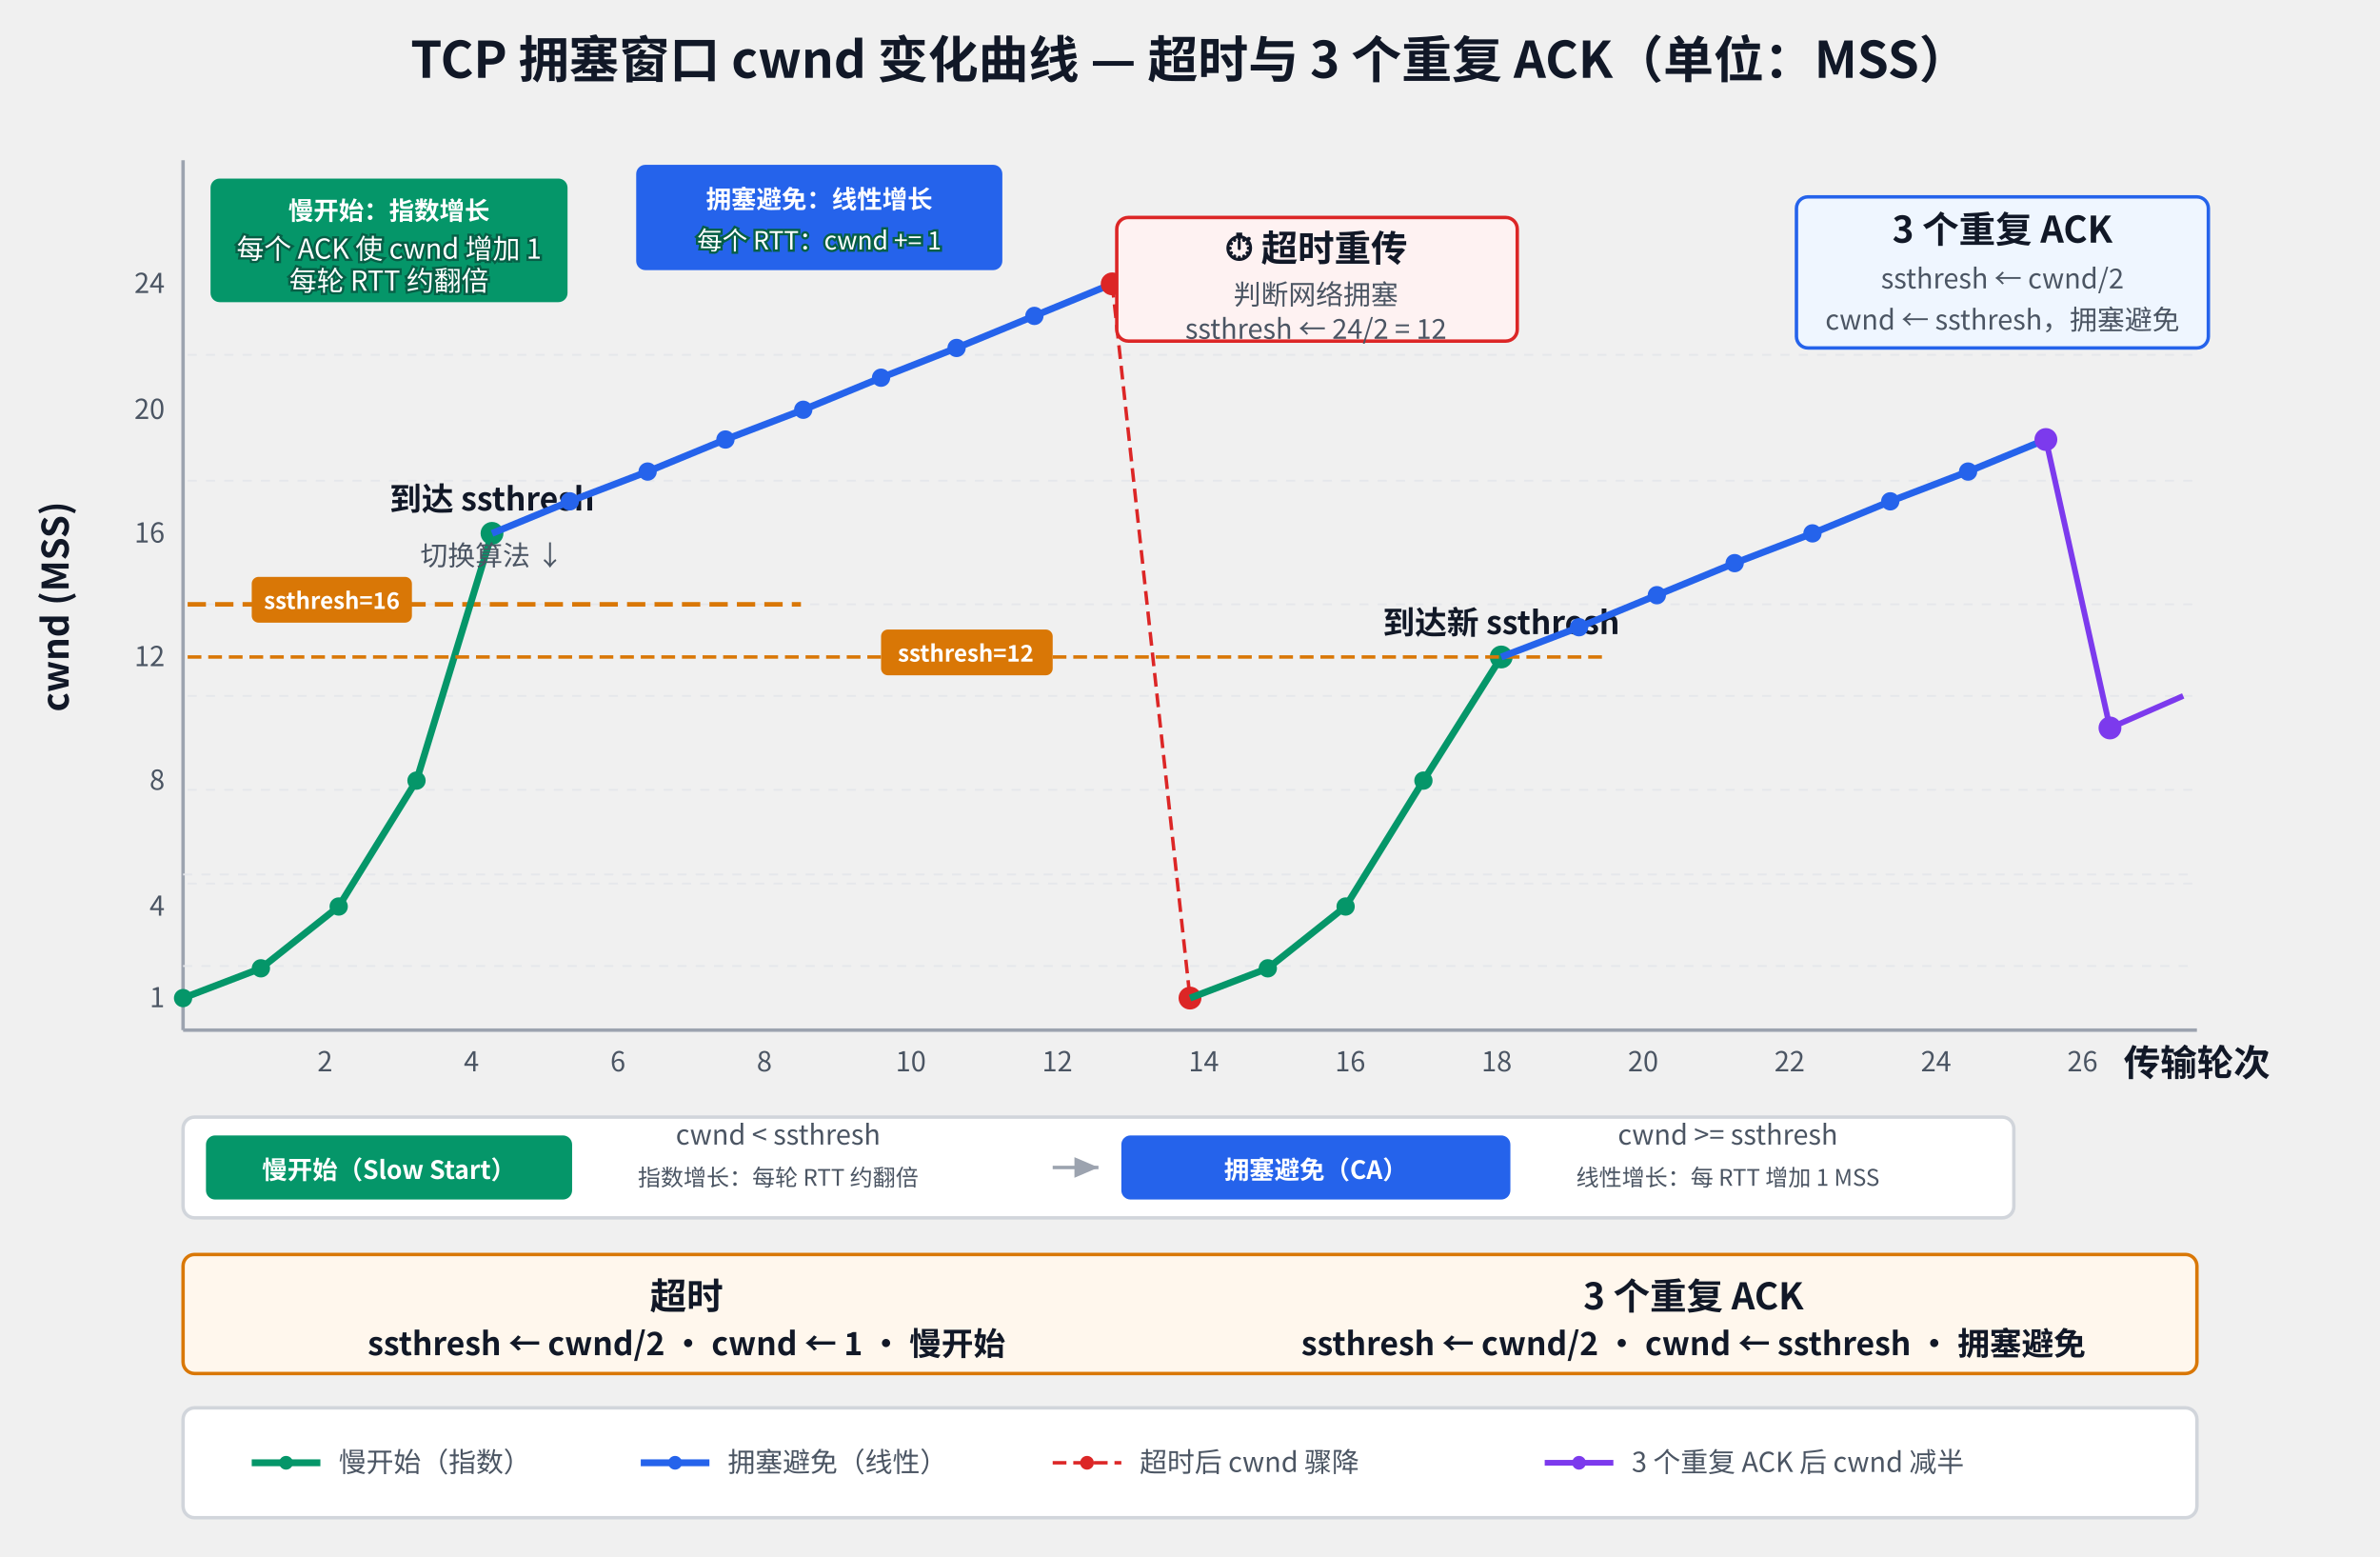
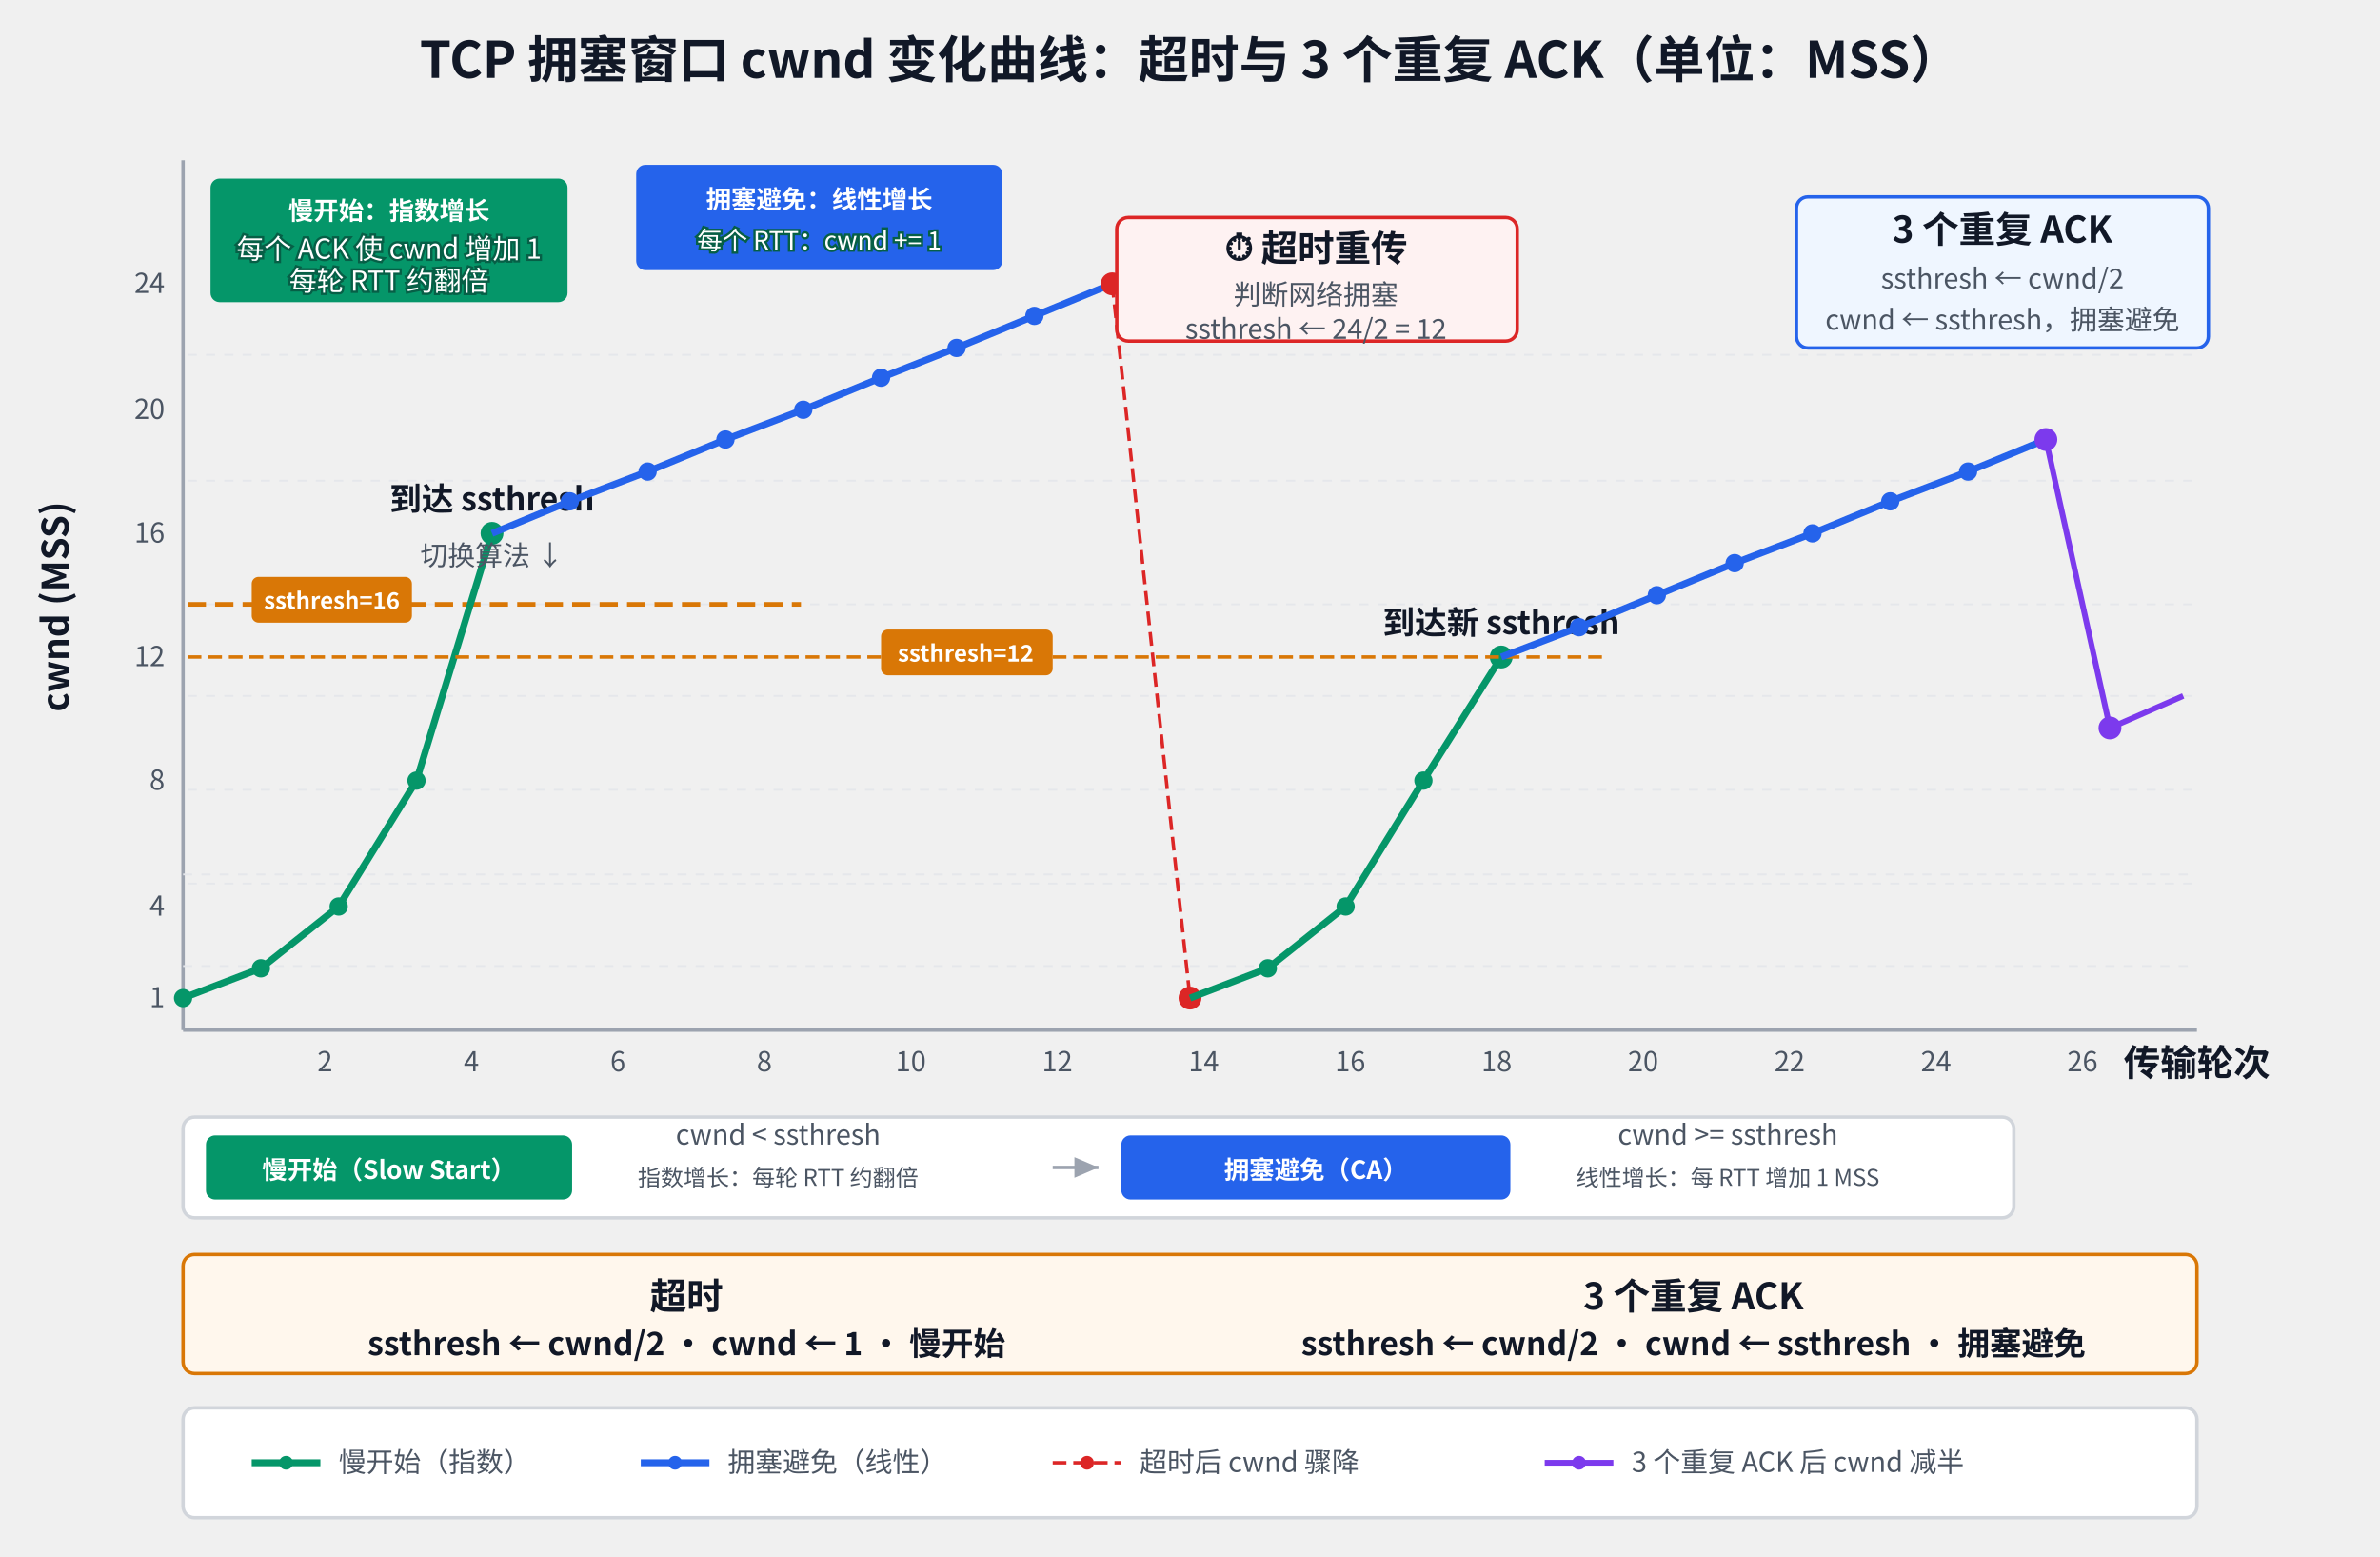
<svg xmlns="http://www.w3.org/2000/svg" width="1040" height="680" viewBox="0 0 1040 680" role="img">
  <style>/* paired-theme-canvas */
svg{background:#f8fafc}
@media(prefers-color-scheme:dark){svg{background:#0b1020}}

    :root{color-scheme:light dark}
    text{font-family:"Microsoft YaHei","Noto Sans CJK SC",Arial,sans-serif}
    .t{font-size:22px;font-weight:700;fill:#111827}
    .sh{font-size:16px;font-weight:700;fill:#111827}
    .ss{font-size:12px;fill:#4b5563}
    .sm{font-size:14px;font-weight:700;fill:#111827}
    .sw{font-size:13px;font-weight:700;fill:#fff}
    .box{fill:#fff;stroke:#d1d5db;stroke-width:1.5}
    .axis{stroke:#9ca3af;stroke-width:1.5}
    .grid{stroke:#e5e7eb;stroke-width:0.8;stroke-dasharray:4,4}
    .cv-ss{fill:none;stroke:#059669;stroke-width:3}
    .cv-ca{fill:none;stroke:#2563eb;stroke-width:3}
    .cv-to{fill:none;stroke:#dc2626;stroke-width:1.5;stroke-dasharray:6,3}
    .cv-fast{fill:none;stroke:#7c3aed;stroke-width:2.5}
    .cv-ss2{fill:none;stroke:#059669;stroke-width:3}
    .cv-ca2{fill:none;stroke:#2563eb;stroke-width:3}
    .dot{fill:#059669}
    .dot-b{fill:#2563eb}
    .dot-r{fill:#dc2626}
    .dot-p{fill:#7c3aed}
    .tag-g{fill:#059669}
    .tag-b{fill:#2563eb}
    .tag-r{fill:#dc2626}
    .tag-a{fill:#d97706}
    .f-blue{fill:#eff6ff;stroke:#2563eb;stroke-width:1.5}
    .f-green{fill:#ecfdf5;stroke:#059669;stroke-width:1.5}
    .f-red{fill:#fef2f2;stroke:#dc2626;stroke-width:1.5}
    .f-amber{fill:#fff7ed;stroke:#d97706;stroke-width:1.5}
    .lb-blue{fill:#dbeafe}
    .lb-green{fill:#d1fae5}
    .lb-red{fill:#fee2e2}
    @media(prefers-color-scheme:dark){
      .t,.sh,.sm{fill:#e5e7eb}
      .ss{fill:#9ca3af}
      .box{fill:#111827;stroke:#374151}
      .axis{stroke:#4b5563}
      .grid{stroke:#1f2937}
      .cv-ss{stroke:#10b981}
      .cv-ca{stroke:#3b82f6}
      .cv-ss2{stroke:#10b981}
      .cv-ca2{stroke:#3b82f6}
      .cv-to{stroke:#f87171}
      .cv-fast{stroke:#c4b5fd}
      .dot{fill:#10b981}
      .dot-b{fill:#3b82f6}
      .dot-r{fill:#f87171}
      .dot-p{fill:#c4b5fd}
      .tag-g{fill:#047857}
      .tag-b{fill:#1d4ed8}
      .tag-r{fill:#b91c1c}
      .tag-a{fill:#b45309}
      .f-blue{fill:#0f1d33;stroke:#1e40af}
      .f-green{fill:#0a1e14;stroke:#047857}
      .f-red{fill:#2e0a0a;stroke:#991b1b}
      .f-amber{fill:#2a1f06;stroke:#92400e}
      .lb-blue{fill:#0c1929}
      .lb-green{fill:#071a10}
      .lb-red{fill:#220808}
    }
    /* contrast-audit-fix */
  .contrast-label{fill:#fff;paint-order:stroke fill;stroke:#065f46;stroke-width:2px}@media(prefers-color-scheme:dark){.contrast-label{stroke:#052e16}}
  </style>
-   <text x="520" y="34" text-anchor="middle" class="t">TCP 拥塞窗口 cwnd 变化曲线 — 超时与 3 个重复 ACK（单位：MSS）</text>
+   <text x="520" y="34" text-anchor="middle" class="t">TCP 拥塞窗口 cwnd 变化曲线：超时与 3 个重复 ACK（单位：MSS）</text>
  <line x1="80" y1="450" x2="960" y2="450" class="axis" />
  <line x1="80" y1="70" x2="80" y2="450" class="axis" />
  <text x="960" y="470" text-anchor="middle" class="sh">传输轮次</text>
  <text x="30" y="265" text-anchor="middle" class="sh" transform="rotate(-90,30,265)">cwnd (MSS)</text>
  <line x1="80" y1="422" x2="960" y2="422" class="grid" />
  <line x1="80" y1="382" x2="960" y2="382" class="grid" />
  <text x="72" y="440" text-anchor="end" class="ss">1</text>
  <text x="72" y="400" text-anchor="end" class="ss">4</text>
  <text x="72" y="345" text-anchor="end" class="ss">8</text>
  <text x="72" y="291" text-anchor="end" class="ss">12</text>
  <text x="72" y="237" text-anchor="end" class="ss">16</text>
  <text x="72" y="183" text-anchor="end" class="ss">20</text>
  <text x="72" y="128" text-anchor="end" class="ss">24</text>
  <line x1="82" y1="386" x2="960" y2="386" class="grid" />
  <line x1="82" y1="345" x2="960" y2="345" class="grid" />
  <line x1="82" y1="304" x2="960" y2="304" class="grid" />
  <line x1="82" y1="264" x2="960" y2="264" class="grid" />
  <line x1="82" y1="210" x2="960" y2="210" class="grid" />
  <line x1="82" y1="155" x2="960" y2="155" class="grid" />
  <line x1="82" y1="264" x2="350" y2="264" stroke="#d97706" stroke-width="2" stroke-dasharray="8,4" />
  <rect x="110" y="252" width="70" height="20" rx="3" class="tag-a" />
  <text x="145" y="266" text-anchor="middle" class="sw" style="font-size:10px;">ssthresh=16</text>
  <text x="142" y="468" text-anchor="middle" class="ss">2</text>
  <text x="206" y="468" text-anchor="middle" class="ss">4</text>
  <text x="270" y="468" text-anchor="middle" class="ss">6</text>
  <text x="334" y="468" text-anchor="middle" class="ss">8</text>
  <text x="398" y="468" text-anchor="middle" class="ss">10</text>
  <text x="462" y="468" text-anchor="middle" class="ss">12</text>
  <text x="526" y="468" text-anchor="middle" class="ss">14</text>
  <text x="590" y="468" text-anchor="middle" class="ss">16</text>
  <text x="654" y="468" text-anchor="middle" class="ss">18</text>
  <text x="718" y="468" text-anchor="middle" class="ss">20</text>
  <text x="782" y="468" text-anchor="middle" class="ss">22</text>
  <text x="846" y="468" text-anchor="middle" class="ss">24</text>
  <text x="910" y="468" text-anchor="middle" class="ss">26</text>
  <polyline points="80,436 114,423 148,396 182,341 215,233" class="cv-ss" />
  <circle cx="80" cy="436" r="4" class="dot" />
  <circle cx="114" cy="423" r="4" class="dot" />
  <circle cx="148" cy="396" r="4" class="dot" />
  <circle cx="182" cy="341" r="4" class="dot" />
  <circle cx="215" cy="233" r="5" class="dot" />
  <text x="215" y="223" text-anchor="middle" class="sm" fill="#059669">到达 ssthresh</text>
  <text x="215" y="247" text-anchor="middle" class="ss" fill="#d97706">切换算法 ↓</text>
  <rect x="92" y="78" width="156" height="54" rx="4" class="tag-g" />
  <text x="170" y="96" text-anchor="middle" class="sw" style="font-size:11px;">慢开始：指数增长</text>
  <text x="170" y="113" text-anchor="middle" class="ss contrast-label">每个 ACK 使 cwnd 增加 1</text>
  <text x="170" y="127" text-anchor="middle" class="ss contrast-label">每轮 RTT 约翻倍</text>
  <polyline points="215,233 249,219 283,206 317,192 351,179 385,165 418,152 452,138 486,124" class="cv-ca" />
  <circle cx="249" cy="219" r="4" class="dot-b" />
  <circle cx="283" cy="206" r="4" class="dot-b" />
  <circle cx="317" cy="192" r="4" class="dot-b" />
  <circle cx="351" cy="179" r="4" class="dot-b" />
  <circle cx="385" cy="165" r="4" class="dot-b" />
  <circle cx="418" cy="152" r="4" class="dot-b" />
  <circle cx="452" cy="138" r="4" class="dot-b" />
  <circle cx="486" cy="124" r="5" class="dot-r" />
  <rect x="278" y="72" width="160" height="46" rx="4" class="tag-b" />
  <text x="358" y="91" text-anchor="middle" class="sw" style="font-size:11px;">拥塞避免：线性增长</text>
  <text x="358" y="109" text-anchor="middle" class="ss contrast-label" style="font-size:11px;">每个 RTT：cwnd += 1</text>
  <line x1="486" y1="124" x2="520" y2="436" class="cv-to" />
  <circle cx="520" cy="436" r="5" class="dot-r" />
  <rect x="488" y="95" width="175" height="54" rx="5" class="f-red" />
  <text x="575" y="114" text-anchor="middle" class="sh" fill="#991b1b">⏱ 超时重传</text>
  <text x="575" y="133" text-anchor="middle" class="ss">判断网络拥塞</text>
  <text x="575" y="148" text-anchor="middle" class="ss">ssthresh ← 24/2 = 12</text>
  <polyline points="520,436 554,423 588,396 622,341 656,287" class="cv-ss2" />
  <circle cx="554" cy="423" r="4" class="dot" />
  <circle cx="588" cy="396" r="4" class="dot" />
  <circle cx="622" cy="341" r="4" class="dot" />
  <circle cx="656" cy="287" r="5" class="dot" />
  <text x="656" y="277" text-anchor="middle" class="sm" fill="#059669">到达新 ssthresh</text>
  <line x1="82" y1="287" x2="700" y2="287" stroke="#d97706" stroke-width="1.5" stroke-dasharray="6,3" />
  <rect x="385" y="275" width="75" height="20" rx="3" class="tag-a" />
  <text x="422" y="289" text-anchor="middle" class="sw" style="font-size:10px;">ssthresh=12</text>
  <polyline points="656,287 690,274 724,260 758,246 792,233 826,219 860,206 894,192" class="cv-ca2" />
  <circle cx="690" cy="274" r="4" class="dot-b" />
  <circle cx="724" cy="260" r="4" class="dot-b" />
  <circle cx="758" cy="246" r="4" class="dot-b" />
  <circle cx="792" cy="233" r="4" class="dot-b" />
  <circle cx="826" cy="219" r="4" class="dot-b" />
  <circle cx="860" cy="206" r="4" class="dot-b" />
  <circle cx="894" cy="192" r="5" class="dot-p" />
  <line x1="894" y1="192" x2="922" y2="318" class="cv-fast" />
  <circle cx="922" cy="318" r="5" class="dot-p" />
  <line x1="922" y1="318" x2="954" y2="304" class="cv-fast" />
  <rect x="785" y="86" width="180" height="66" rx="5" class="f-blue" />
  <text x="875" y="106" text-anchor="middle" class="sh" fill="#7c3aed">3 个重复 ACK</text>
  <text x="875" y="126" text-anchor="middle" class="ss">ssthresh ← cwnd/2</text>
  <text x="875" y="144" text-anchor="middle" class="ss">cwnd ← ssthresh，拥塞避免</text>
  <rect x="80" y="488" width="800" height="44" rx="5" class="box" />
  <rect x="90" y="496" width="160" height="28" rx="4" class="tag-g" />
  <text x="170" y="515" text-anchor="middle" class="sw" style="font-size:11px;">慢开始（Slow Start）</text>
  <text x="340" y="500" text-anchor="middle" class="ss">cwnd &lt; ssthresh</text>
  <text x="340" y="518" text-anchor="middle" class="ss" style="font-size:10px;">指数增长：每轮 RTT 约翻倍</text>
  <line x1="460" y1="510" x2="480" y2="510" stroke="#9ca3af" stroke-width="1.5" marker-end="url(#ar)" />
  <rect x="490" y="496" width="170" height="28" rx="4" class="tag-b" />
  <text x="575" y="515" text-anchor="middle" class="sw" style="font-size:11px;">拥塞避免（CA）</text>
  <text x="755" y="500" text-anchor="middle" class="ss">cwnd &gt;= ssthresh</text>
  <text x="755" y="518" text-anchor="middle" class="ss" style="font-size:10px;">线性增长：每 RTT 增加 1 MSS</text>
  <defs>
    <marker id="ar" markerWidth="7" markerHeight="6" refX="7" refY="3" orient="auto">
      <polygon points="0 0, 7 3, 0 6" fill="#9ca3af" />
    </marker>
  </defs>
  <rect x="80" y="548" width="880" height="52" rx="5" class="f-amber" />
  <text x="300" y="572" text-anchor="middle" class="sh" fill="#92400e">超时</text>
  <text x="300" y="592" text-anchor="middle" class="sm">ssthresh ← cwnd/2 · cwnd ← 1 · 慢开始</text>
  <text x="740" y="572" text-anchor="middle" class="sh" fill="#7c3aed">3 个重复 ACK</text>
  <text x="740" y="592" text-anchor="middle" class="sm">ssthresh ← cwnd/2 · cwnd ← ssthresh · 拥塞避免</text>
  <rect x="80" y="615" width="880" height="48" rx="5" class="box" />
  <line x1="110" y1="639" x2="140" y2="639" class="cv-ss" />
  <circle cx="125" cy="639" r="3" class="dot" />
  <text x="148" y="643" class="ss">慢开始（指数）</text>
  <line x1="280" y1="639" x2="310" y2="639" class="cv-ca" />
  <circle cx="295" cy="639" r="3" class="dot-b" />
  <text x="318" y="643" class="ss">拥塞避免（线性）</text>
  <line x1="460" y1="639" x2="490" y2="639" class="cv-to" />
  <circle cx="475" cy="639" r="3" class="dot-r" />
  <text x="498" y="643" class="ss">超时后 cwnd 骤降</text>
  <line x1="675" y1="639" x2="705" y2="639" class="cv-fast" />
  <circle cx="690" cy="639" r="3" class="dot-p" />
  <text x="713" y="643" class="ss">3 个重复 ACK 后 cwnd 减半</text>
</svg>
